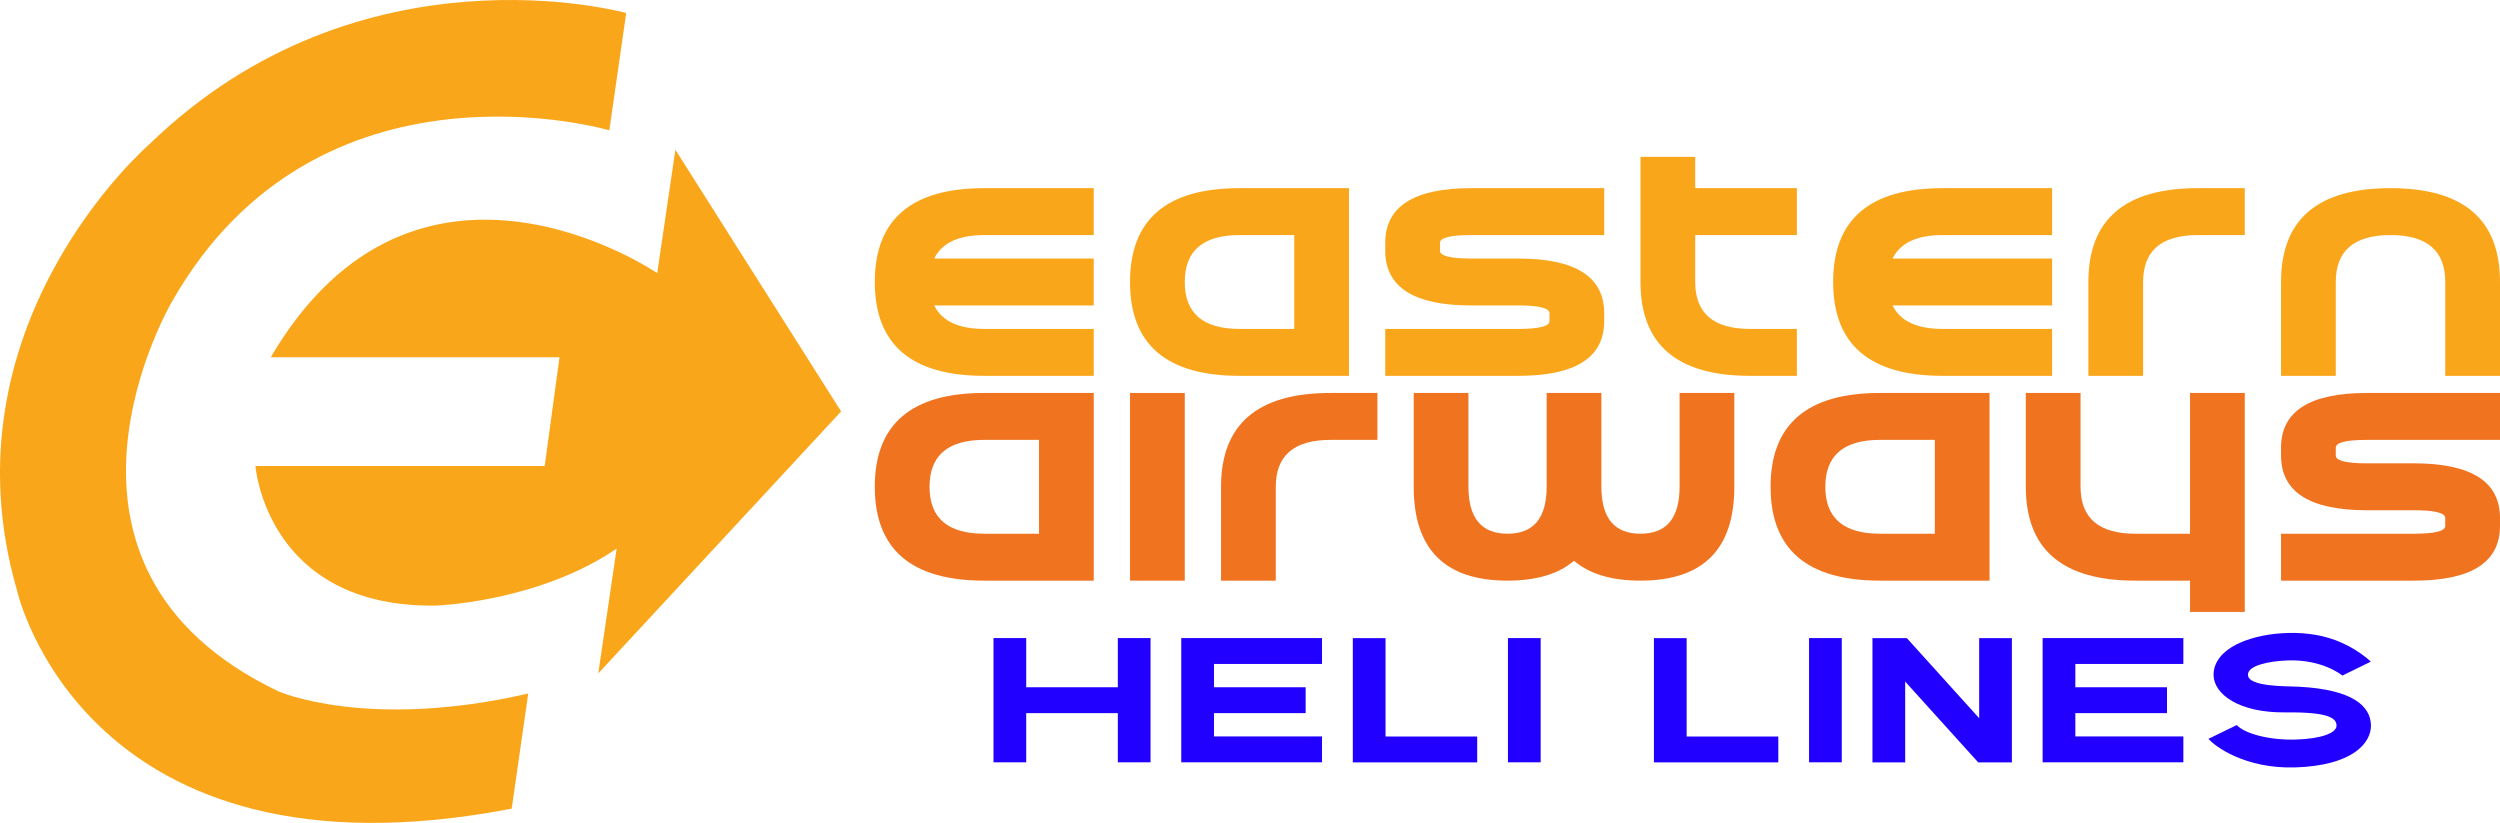
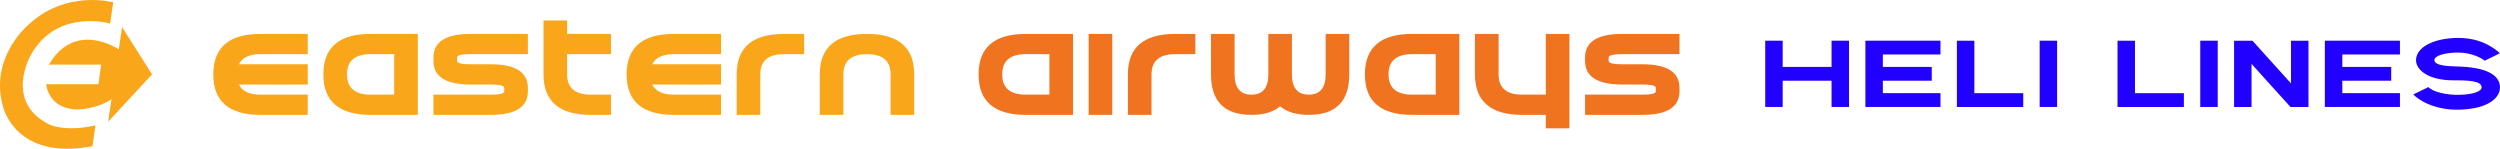
- <svg xmlns="http://www.w3.org/2000/svg" version="1.1" id="Layer_1" x="0px" y="0px" width="1281.992px" height="421.984px" viewBox="0 0 1281.992 421.984" enable-background="new 0 0 1281.992 421.984" xml:space="preserve">
+ <svg xmlns="http://www.w3.org/2000/svg" version="1.1" id="Layer_1" x="0px" y="0px" width="7092.363px" height="421.984px" viewBox="0 0 7092.363 421.984" enable-background="new 0 0 7092.363 421.984" xml:space="preserve">
  <g>
-     <path fill="#FAA61A" d="M504.735,96.488h56.14v24.06h-56.14c-13.207,0-21.762,4.01-25.664,12.03h81.804v24.06h-81.804   c3.902,8.02,12.457,12.03,25.664,12.03h56.14v24.06h-56.14c-37.427,0-56.14-16.04-56.14-48.12   C448.596,112.528,467.309,96.488,504.735,96.488z" />
-     <path fill="#FAA61A" d="M579.475,144.608c0-32.08,18.713-48.12,56.14-48.12h56.14v96.24h-56.14   C598.188,192.728,579.475,176.688,579.475,144.608z M635.615,120.548c-18.714,0-28.07,8.02-28.07,24.06   c0,16.04,9.356,24.06,28.07,24.06h28.07v-48.12H635.615z" />
-     <path fill="#FAA61A" d="M754.464,96.488h68.17v24.06h-68.17c-10.694,0-16.04,1.337-16.04,4.01v4.01c0,2.674,5.346,4.01,16.04,4.01   h24.06c29.406,0,44.11,9.357,44.11,28.07v4.01c0,18.714-14.704,28.07-44.11,28.07h-68.17v-24.06h68.17   c10.693,0,16.04-1.335,16.04-4.01v-4.01c0-2.673-5.347-4.01-16.04-4.01h-24.06c-29.407,0-44.11-9.356-44.11-28.07v-4.01   C710.354,105.845,725.057,96.488,754.464,96.488z" />
-     <path fill="#FAA61A" d="M897.374,168.667h24.06v24.06h-24.06c-37.427,0-56.14-16.04-56.14-48.12v-64.16h28.07v16.04h52.129v24.06   h-52.129v24.06C869.304,160.647,878.66,168.667,897.374,168.667z" />
-     <path fill="#FAA61A" d="M996.174,96.488h56.14v24.06h-56.14c-13.206,0-21.762,4.01-25.664,12.03h81.804v24.06H970.51   c3.902,8.02,12.458,12.03,25.664,12.03h56.14v24.06h-56.14c-37.427,0-56.14-16.04-56.14-48.12   C940.034,112.528,958.747,96.488,996.174,96.488z" />
-     <path fill="#FAA61A" d="M1127.053,96.488h24.06v24.06h-24.06c-18.714,0-28.069,8.02-28.069,24.06v48.12h-28.07v-48.12   C1070.913,112.528,1089.626,96.488,1127.053,96.488z" />
-     <path fill="#FAA61A" d="M1197.783,144.608v48.12h-28.07v-48.12c0-32.08,18.713-48.12,56.14-48.12c37.426,0,56.14,16.04,56.14,48.12   v48.12h-28.069v-48.12c0-16.04-9.357-24.06-28.07-24.06C1207.139,120.548,1197.783,128.568,1197.783,144.608z" />
-     <path fill="#F0731F" d="M448.596,249.63c0-32.08,18.713-48.12,56.14-48.12h56.14v96.24h-56.14   C467.309,297.75,448.596,281.709,448.596,249.63z M504.735,225.57c-18.714,0-28.07,8.02-28.07,24.06   c0,16.04,9.356,24.06,28.07,24.06h28.07v-48.12H504.735z" />
-     <path fill="#F0731F" d="M607.545,201.51v96.24h-28.07v-96.24H607.545z" />
-     <path fill="#F0731F" d="M682.285,201.51h24.06v24.06h-24.06c-18.714,0-28.07,8.02-28.07,24.06v48.12h-28.07v-48.12   C626.145,217.55,644.858,201.51,682.285,201.51z" />
-     <path fill="#F0731F" d="M724.944,249.63v-48.12h28.07v48.12c0,16.04,6.683,24.06,20.05,24.06c13.366,0,20.05-8.02,20.05-24.06   v-48.12h28.07v48.12c0,16.04,6.683,24.06,20.05,24.06c13.366,0,20.05-8.02,20.05-24.06v-48.12h28.07v48.12   c0,32.08-16.04,48.12-48.12,48.12c-14.757,0-26.119-3.395-34.085-10.186c-7.967,6.791-19.328,10.186-34.085,10.186   C740.984,297.75,724.944,281.709,724.944,249.63z" />
-     <path fill="#F0731F" d="M907.954,249.63c0-32.08,18.713-48.12,56.14-48.12h56.14v96.24h-56.14   C926.667,297.75,907.954,281.709,907.954,249.63z M964.094,225.57c-18.714,0-28.069,8.02-28.069,24.06   c0,16.04,9.355,24.06,28.069,24.06h28.07v-48.12H964.094z" />
-     <path fill="#F0731F" d="M1151.112,313.79h-28.069v-16.04h-28.07c-37.427,0-56.14-16.04-56.14-48.12v-48.12h28.07v48.12   c0,16.04,9.355,24.06,28.069,24.06h28.07v-72.18h28.069V313.79z" />
-     <path fill="#F0731F" d="M1213.822,201.51h68.17v24.06h-68.17c-10.693,0-16.039,1.337-16.039,4.01v4.01   c0,2.674,5.346,4.01,16.039,4.01h24.061c29.405,0,44.109,9.357,44.109,28.07v4.01c0,18.714-14.704,28.07-44.109,28.07h-68.17   v-24.06h68.17c10.692,0,16.04-1.335,16.04-4.01v-4.01c0-2.673-5.348-4.01-16.04-4.01h-24.061c-29.406,0-44.109-9.356-44.109-28.07   v-4.01C1169.713,210.867,1184.416,201.51,1213.822,201.51z" />
-   </g>
-   <g>
-     <path fill="#2200FF" d="M589.997,327.205v63.708h-16.781v-25.219h-46.98v25.219h-16.781v-63.708h16.781v25.218h46.98v-25.218   H589.997z" />
-     <path fill="#2200FF" d="M622.53,340.473v11.949h47.005v13.271H622.53v11.949h55.395v13.27h-72.176v-63.708h72.176v13.269H622.53z" />
-     <path fill="#2200FF" d="M757.504,377.679v13.271h-63.787v-63.708h16.781v50.438H757.504z" />
-     <path fill="#2200FF" d="M773.269,390.912v-63.708h16.781v63.708H773.269z" />
-     <path fill="#2200FF" d="M911.911,377.679v13.271h-63.786v-63.708h16.781v50.438H911.911z" />
-     <path fill="#2200FF" d="M927.677,390.912v-63.708h16.781v63.708H927.677z" />
-     <path fill="#2200FF" d="M1031.696,327.241v63.708h-17.286l-37.441-41.441v41.441h-16.781v-63.708h17.642l37.086,41.048v-41.048   H1031.696z" />
-     <path fill="#2200FF" d="M1064.229,340.473v11.949h47.005v13.271h-47.005v11.949h55.395v13.27h-72.176v-63.708h72.176v13.269   H1064.229z" />
-     <path fill="#2200FF" d="M1135.103,346.319c-0.112-3.948,1.586-11.369,13.528-16.705c6.851-3.061,15.856-4.887,25.339-5.042   c4.512-0.091,8.98,0.233,13.239,0.938c9.609,1.586,18.691,5.704,26.37,11.879c0.838,0.673,1.587,1.327,2.15,1.911l-14.562,7.132   c-0.859-0.712-10.652-8.294-27.73-7.771c-10.36,0.318-20.827,2.74-20.693,7.387c0.18,6.25,19.465,5.754,26.161,6.103   c27.712,1.443,36.635,10.02,36.911,19.63c0.261,9.079-9.238,20.838-38.866,21.747c-25.648,0.786-41.152-10.8-44.457-14.653   l14.501-7.075c4.133,4.48,16.855,7.855,30.481,7.437c12.972-0.397,20.807-3.435,20.699-7.183   c-0.102-3.537-3.247-6.993-26.164-6.738C1147.916,365.583,1135.378,355.897,1135.103,346.319z" />
+     <g>
+       <path fill="#FAA61A" d="M739.088,96.256h133.943v57.405H739.088c-31.51,0-51.923,9.568-61.231,28.703h195.177v57.405H677.857    c9.309,19.135,29.722,28.701,61.231,28.701h133.943v57.404H739.088c-89.298,0-133.945-38.27-133.945-114.81    C605.145,134.526,649.792,96.256,739.088,96.256z" />
+       <path fill="#FAA61A" d="M917.409,211.065c0-76.54,44.646-114.808,133.945-114.808h133.944v229.618h-133.943    C962.056,325.875,917.409,287.605,917.409,211.065z M1051.355,153.661c-44.647,0-66.973,19.135-66.973,57.405    c0,38.271,22.323,57.405,66.973,57.405h66.974v-114.81H1051.355z" />
+       <path fill="#FAA61A" d="M1334.916,96.256h162.646v57.405h-162.646c-25.517,0-38.271,3.189-38.271,9.568v9.567    c0,6.381,12.754,9.567,38.271,9.567h57.403c70.16,0,105.242,22.325,105.242,66.973v9.566c0,44.65-35.082,66.973-105.242,66.973    h-162.646v-57.404h162.646c25.515,0,38.273-3.186,38.273-9.566v-9.567c0-6.378-12.76-9.567-38.273-9.567h-57.403    c-70.163,0-105.242-22.32-105.242-66.973v-9.567C1229.673,118.581,1264.752,96.256,1334.916,96.256z" />
+       <path fill="#FAA61A" d="M1675.885,268.469h57.404v57.404h-57.404c-89.296,0-133.944-38.271-133.944-114.81V57.985h66.972v38.269    h124.377v57.405h-124.377v57.404C1608.911,249.333,1631.237,268.469,1675.885,268.469z" />
+       <path fill="#FAA61A" d="M1911.614,96.256h133.944v57.405h-133.945c-31.51,0-51.923,9.568-61.231,28.703h195.178v57.405h-195.178    c9.31,19.135,29.723,28.701,61.231,28.701h133.945v57.404h-133.945c-89.298,0-133.944-38.27-133.944-114.81    C1777.668,134.526,1822.315,96.256,1911.614,96.256z" />
+       <path fill="#FAA61A" d="M2223.875,96.256h57.406v57.405h-57.406c-44.649,0-66.969,19.135-66.969,57.405v114.81h-66.974v-114.81    C2089.931,134.526,2134.579,96.256,2223.875,96.256z" />
+       <path fill="#FAA61A" d="M2392.632,211.065v114.81h-66.974v-114.81c0-76.54,44.646-114.808,133.945-114.808    c89.293,0,133.943,38.269,133.943,114.808v114.81h-66.971v-114.81c0-38.27-22.323-57.405-66.971-57.405    C2414.952,153.661,2392.632,172.796,2392.632,211.065z" />
+     </g>
+     <g>
+       <path fill="#F0731F" d="M2776.204,211.065c0-76.54,44.646-114.81,133.945-114.81h133.944v229.619h-133.944    C2820.851,325.875,2776.204,287.604,2776.204,211.065z M2910.148,153.662c-44.648,0-66.974,19.134-66.974,57.403    c0,38.271,22.324,57.404,66.975,57.404h66.971V153.662H2910.148z" />
+       <path fill="#F0731F" d="M3155.44,96.256v229.619h-66.972V96.256H3155.44z" />
+       <path fill="#F0731F" d="M3333.764,96.256h57.403v57.406h-57.403c-44.648,0-66.975,19.134-66.975,57.403v114.81h-66.973v-114.81    C3199.818,134.526,3244.464,96.256,3333.764,96.256z" />
+       <path fill="#F0731F" d="M3435.543,211.065V96.256h66.971v114.81c0,38.271,15.947,57.404,47.841,57.404    c31.887,0,47.834-19.134,47.834-57.404V96.256h66.971v114.81c0,38.271,15.947,57.404,47.842,57.404    c31.889,0,47.836-19.134,47.836-57.404V96.256h66.971v114.81c0,76.54-38.268,114.81-114.807,114.81    c-35.211,0-62.318-8.098-81.326-24.302c-19.008,16.204-46.113,24.302-81.32,24.302    C3473.815,325.875,3435.543,287.604,3435.543,211.065z" />
+       <path fill="#F0731F" d="M3872.188,211.065c0-76.54,44.646-114.81,133.943-114.81h133.947v229.619h-133.947    C3916.834,325.875,3872.188,287.604,3872.188,211.065z M4006.131,153.662c-44.648,0-66.969,19.134-66.969,57.403    c0,38.271,22.318,57.404,66.969,57.404h66.973V153.662H4006.131z" />
+       <path fill="#F0731F" d="M4452.338,364.146h-66.973v-38.271h-66.973c-89.295,0-133.943-38.27-133.943-114.81V96.256h66.975v114.81    c0,38.271,22.318,57.404,66.969,57.404h66.973V96.256h66.971v267.891H4452.338z" />
+       <path fill="#F0731F" d="M4601.957,96.256h162.646v57.406h-162.646c-25.514,0-38.268,3.189-38.268,9.567v9.567    c0,6.379,12.754,9.567,38.268,9.567h57.406c70.156,0,105.238,22.326,105.238,66.973v9.566c0,44.652-35.082,66.973-105.238,66.973    h-162.648V268.47h162.648c25.51,0,38.268-3.184,38.268-9.567v-9.565c0-6.378-12.758-9.567-38.268-9.567h-57.406    c-70.16,0-105.242-22.323-105.242-66.973v-9.567C4496.717,118.582,4531.797,96.256,4601.957,96.256z" />
+     </g>
+     <g>
+       <path fill="#2200FF" d="M5245.533,115.409v188.005h-49.521v-74.422h-138.637v74.422h-49.523V115.409h49.523v74.418h138.637    v-74.418H5245.533z" />
+       <path fill="#2200FF" d="M5341.541,154.561v35.263h138.711v39.165h-138.711v35.259h163.471v39.163h-212.994V115.406h212.994v39.155    H5341.541z" />
+       <path fill="#2200FF" d="M5739.854,264.357v39.166h-188.24V115.519h49.521v148.84h138.717v-0.002H5739.854z" />
+       <path fill="#2200FF" d="M5786.379,303.411V115.406h49.516v188.005H5786.379z" />
+       <path fill="#2200FF" d="M6195.514,264.357v39.166h-188.234V115.519h49.521v148.84h138.713V264.357z" />
+       <path fill="#2200FF" d="M6242.037,303.411V115.406h49.521v188.005H6242.037z" />
+       <path fill="#2200FF" d="M6549.006,115.515V303.52h-51.016l-110.492-122.294V303.52h-49.52V115.515h52.063l109.443,121.133V115.515    H6549.006z" />
+       <path fill="#2200FF" d="M6645.01,154.561v35.263h138.713v39.165H6645.01v35.259h163.473v39.163h-212.994V115.406h212.994v39.155    H6645.01z" />
+       <path fill="#2200FF" d="M6854.16,171.815c-0.332-11.651,4.682-33.551,39.922-49.297c20.217-9.035,46.793-14.424,74.773-14.879    c13.318-0.269,26.504,0.686,39.072,2.767c28.357,4.68,55.156,16.833,77.816,35.055c2.477,1.99,4.684,3.917,6.344,5.64    l-42.973,21.047c-2.537-2.101-31.436-24.475-81.83-22.931c-30.574,0.937-61.461,8.086-61.066,21.798    c0.529,18.444,57.439,16.979,77.201,18.011c81.779,4.258,108.111,29.569,108.928,57.929c0.77,26.794-27.264,61.493-114.697,64.177    c-75.688,2.32-121.439-31.871-131.193-43.241l42.797-20.88c12.191,13.224,49.736,23.183,89.945,21.948    c38.283-1.174,61.404-10.139,61.084-21.2c-0.301-10.438-9.58-20.637-77.211-19.881    C6891.973,228.663,6854.973,200.081,6854.16,171.815z" />
+     </g>
  </g>
  <path fill="#FAA61A" d="M270.887,355.624c-82.359,19.03-128.03-1.066-128.03-1.066C8.124,290.301,88.272,154.533,88.272,154.533  C163.239,22.91,312.458,66.83,312.458,66.83l0,0l8.66-60.157c0,0-136.114-38.001-244.591,67.366c0,0-107.44,92.585-67.711,229.045  c0,0,34.547,153.733,253.573,111.586L270.887,355.624L270.887,355.624z" />
-   <path fill="#FAA61A" d="M306.787,345.328l9.425-64.009c-40.489,27.637-93.083,29.241-93.083,29.241  c-86.615,0.939-92.143-71.609-92.143-71.609h148.329l7.601-55.745H138.835c74.842-127.601,198.187-43.141,198.187-43.141  l9.314-63.263l84.985,134.179L306.787,345.328z" />
+   <path fill="#FAA61A" d="M306.787,345.328l9.425-64.01c-40.489,27.638-93.083,29.24-93.083,29.24  c-86.615,0.939-92.143-71.607-92.143-71.607h148.329l7.601-55.745H138.835c74.842-127.601,198.187-43.141,198.187-43.141  l9.314-63.263l84.985,134.179L306.787,345.328z" />
</svg>
